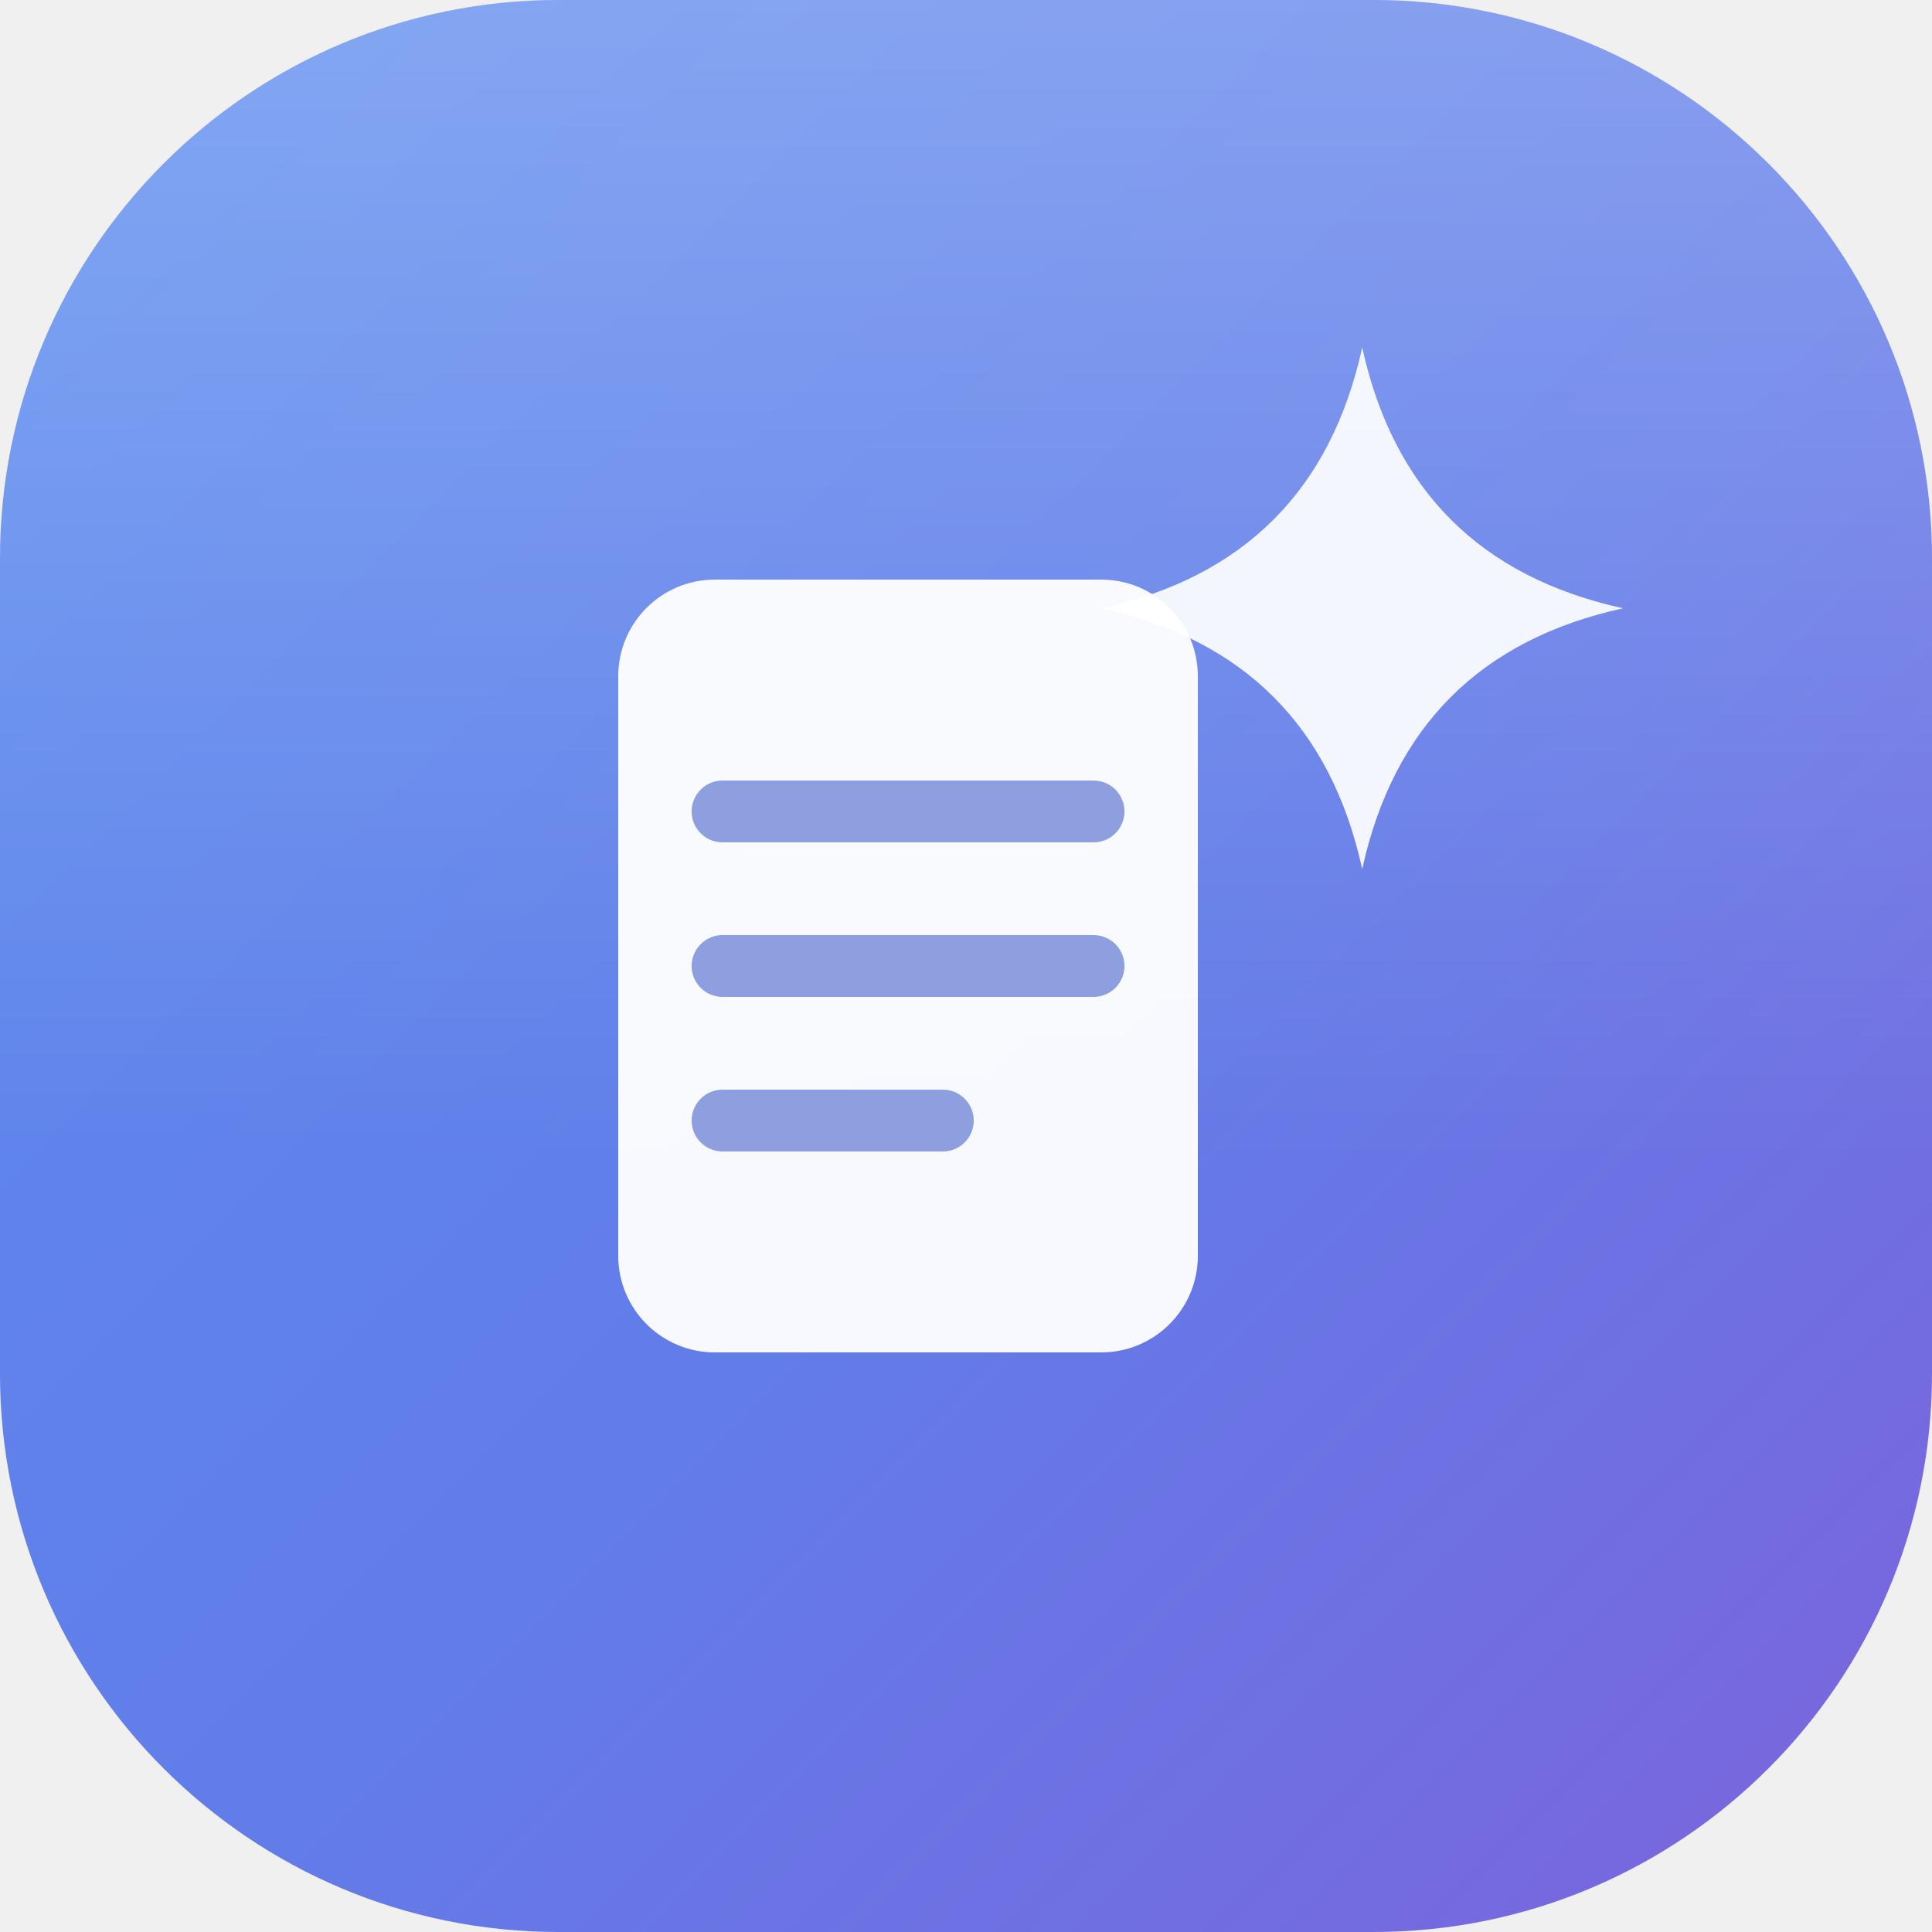
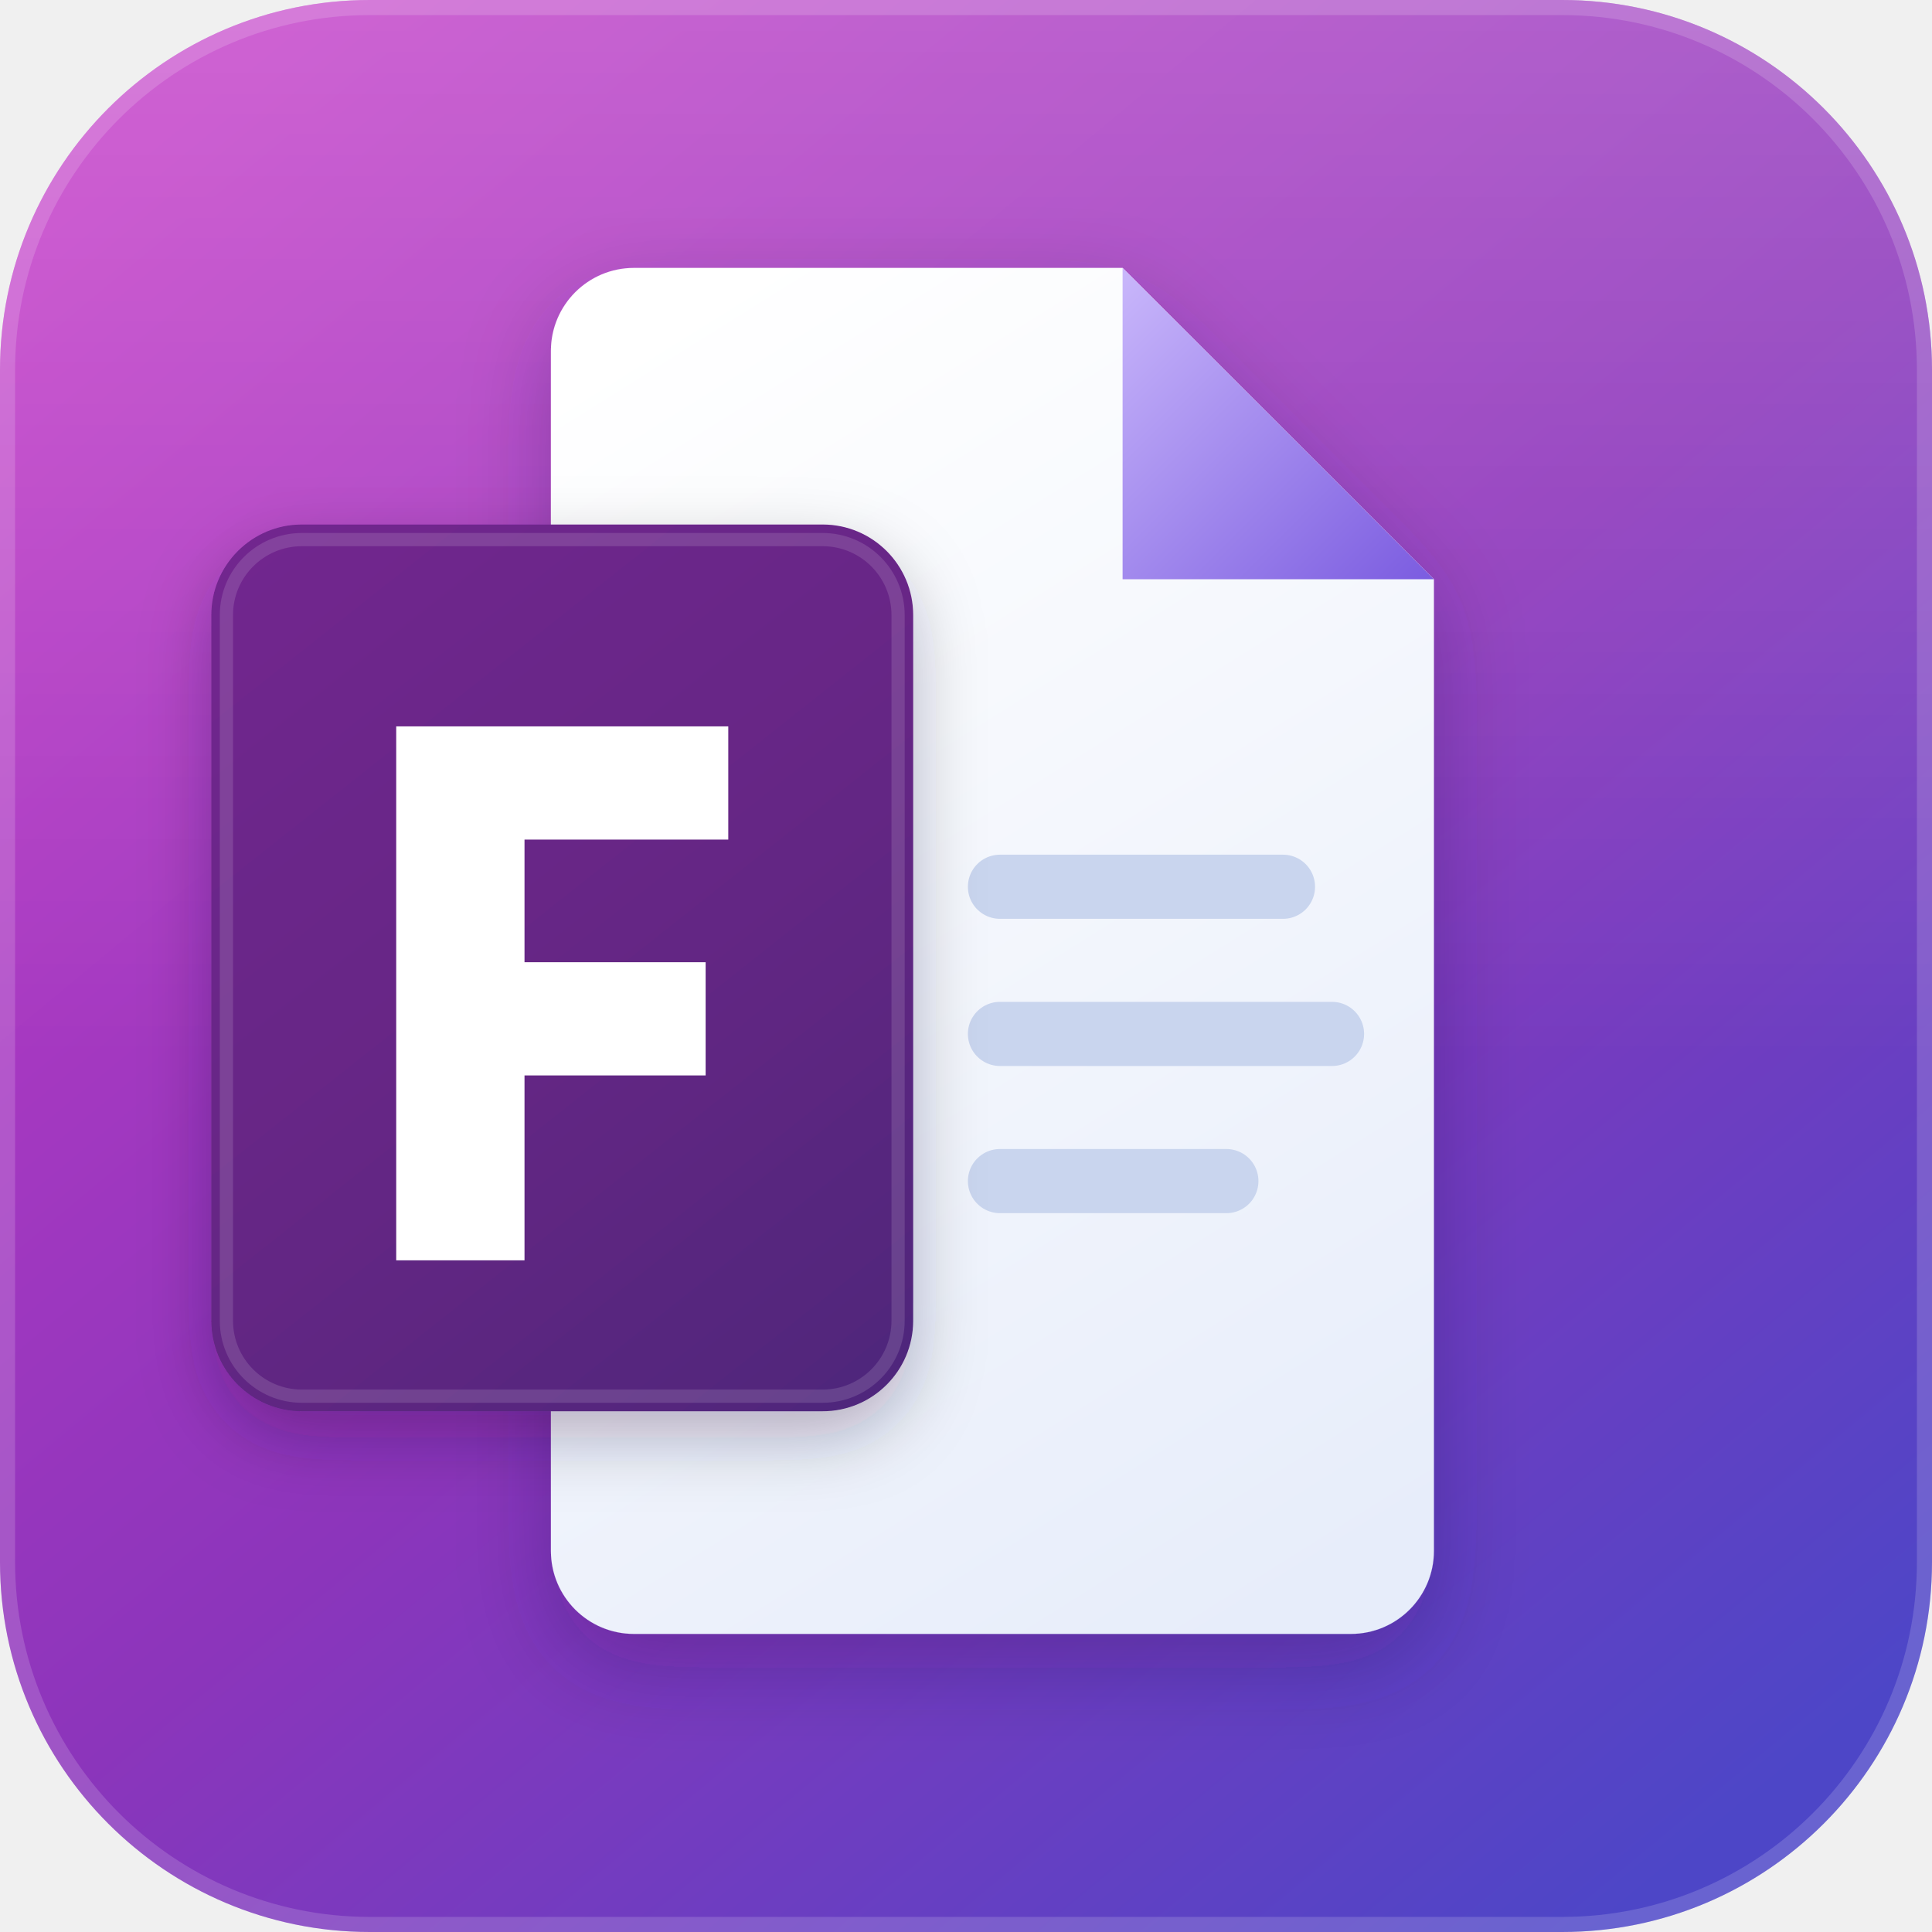
- <svg xmlns="http://www.w3.org/2000/svg" width="256" height="256" viewBox="0 0 256 256" fill="none">
+ <svg xmlns="http://www.w3.org/2000/svg" width="1024" height="1024" viewBox="0 0 1024 1024" fill="none" role="img" aria-label="Folixa">
  <defs>
-     <linearGradient id="brandBase" x1="0" y1="0" x2="256" y2="256" gradientUnits="userSpaceOnUse">
-       <stop offset="0" stop-color="#5B8DEF" />
-       <stop offset="0.55" stop-color="#627CE8" />
-       <stop offset="1" stop-color="#7C63DC" />
+     <linearGradient id="tile" x1="120" y1="40" x2="900" y2="980" gradientUnits="userSpaceOnUse">
+       <stop offset="0" stop-color="#C13CC7" />
+       <stop offset="0.52" stop-color="#8C35BB" />
+       <stop offset="1" stop-color="#4D46C7" />
    </linearGradient>
-     <linearGradient id="brandSheen" x1="0" y1="0" x2="0" y2="256" gradientUnits="userSpaceOnUse">
-       <stop offset="0" stop-color="#FFFFFF" stop-opacity="0.24" />
-       <stop offset="0.6" stop-color="#FFFFFF" stop-opacity="0" />
+     <linearGradient id="sheen" x1="0" y1="0" x2="0" y2="560" gradientUnits="userSpaceOnUse">
+       <stop offset="0" stop-color="#FFFFFF" stop-opacity="0.20" />
+       <stop offset="1" stop-color="#FFFFFF" stop-opacity="0" />
    </linearGradient>
+     <linearGradient id="page" x1="300" y1="200" x2="700" y2="840" gradientUnits="userSpaceOnUse">
+       <stop offset="0" stop-color="#FFFFFF" />
+       <stop offset="1" stop-color="#E7EDFA" />
+     </linearGradient>
+     <linearGradient id="fold" x1="595" y1="142" x2="760" y2="307" gradientUnits="userSpaceOnUse">
+       <stop offset="0" stop-color="#C9B7FB" />
+       <stop offset="1" stop-color="#7B5CE0" />
+     </linearGradient>
+     <filter id="pageShadow" x="150" y="80" width="740" height="900" filterUnits="userSpaceOnUse" color-interpolation-filters="sRGB">
+       <feDropShadow dx="0" dy="18" stdDeviation="24" flood-color="#28133D" flood-opacity="0.24" />
+     </filter>
+     <clipPath id="tileClip">
+       <rect width="1024" height="1024" rx="196" />
+     </clipPath>
  </defs>
-   <rect width="256" height="256" rx="74" fill="url(#brandBase)" />
-   <rect width="256" height="256" rx="74" fill="url(#brandSheen)" />
-   <rect x="81.92" y="76.8" width="76.8" height="102.4" rx="12.8" fill="#FFFFFF" fill-opacity="0.955" />
-   <path d="M95.74 107.52H144.9M95.74 128H144.9M95.74 148.48H124.93" stroke="#546FCE" stroke-opacity="0.65" stroke-width="8.19" stroke-linecap="round" />
-   <path d="M180.5 46.04Q186.72 74.38 215.06 80.6Q186.72 86.82 180.5 115.16Q174.28 86.82 145.94 80.6Q174.28 74.38 180.5 46.04Z" fill="#FFFFFF" fill-opacity="0.92" />
+   <g clip-path="url(#tileClip)">
+     <rect width="1024" height="1024" fill="url(#tile)" />
+     <rect width="1024" height="1024" fill="url(#sheen)" />
+   </g>
+   <g filter="url(#pageShadow)">
+     <path d="M336 142 H595 L760 307 V822 A44 44 0 0 1 716 866 H336 A44 44 0 0 1 292 822 V186 A44 44 0 0 1 336 142 Z" fill="url(#page)" />
+   </g>
+   <path d="M595 142 L760 307 H595 Z" fill="url(#fold)" />
+   <g stroke="#C9D5EE" stroke-width="34" stroke-linecap="round">
+     <path d="M530 470 H680" />
+     <path d="M530 548 H706" />
+     <path d="M530 626 H650" />
+   </g>
+   <defs>
+     <linearGradient id="badge" x1="112" y1="278" x2="484" y2="748" gradientUnits="userSpaceOnUse">
+       <stop offset="0" stop-color="#72258F" />
+       <stop offset="0.55" stop-color="#642584" />
+       <stop offset="1" stop-color="#4D287A" />
+     </linearGradient>
+     <filter id="badgeShadow" x="58" y="208" width="520" height="650" filterUnits="userSpaceOnUse">
+       <feDropShadow dx="0" dy="14" stdDeviation="18" flood-color="#24102F" flood-opacity="0.28" />
+     </filter>
+   </defs>
+   <rect x="112" y="278" width="372" height="470" rx="48" fill="url(#badge)" filter="url(#badgeShadow)" />
+   <path d="M210 385 H386 V445 H278 V510 H374 V570 H278 V668 H210 Z" fill="#FFFFFF" />
+   <rect x="120" y="286" width="356" height="454" rx="40" stroke="#FFFFFF" stroke-opacity="0.13" stroke-width="7" />
+   <rect x="4" y="4" width="1016" height="1016" rx="192" stroke="#FFFFFF" stroke-opacity="0.16" stroke-width="8" />
</svg>
